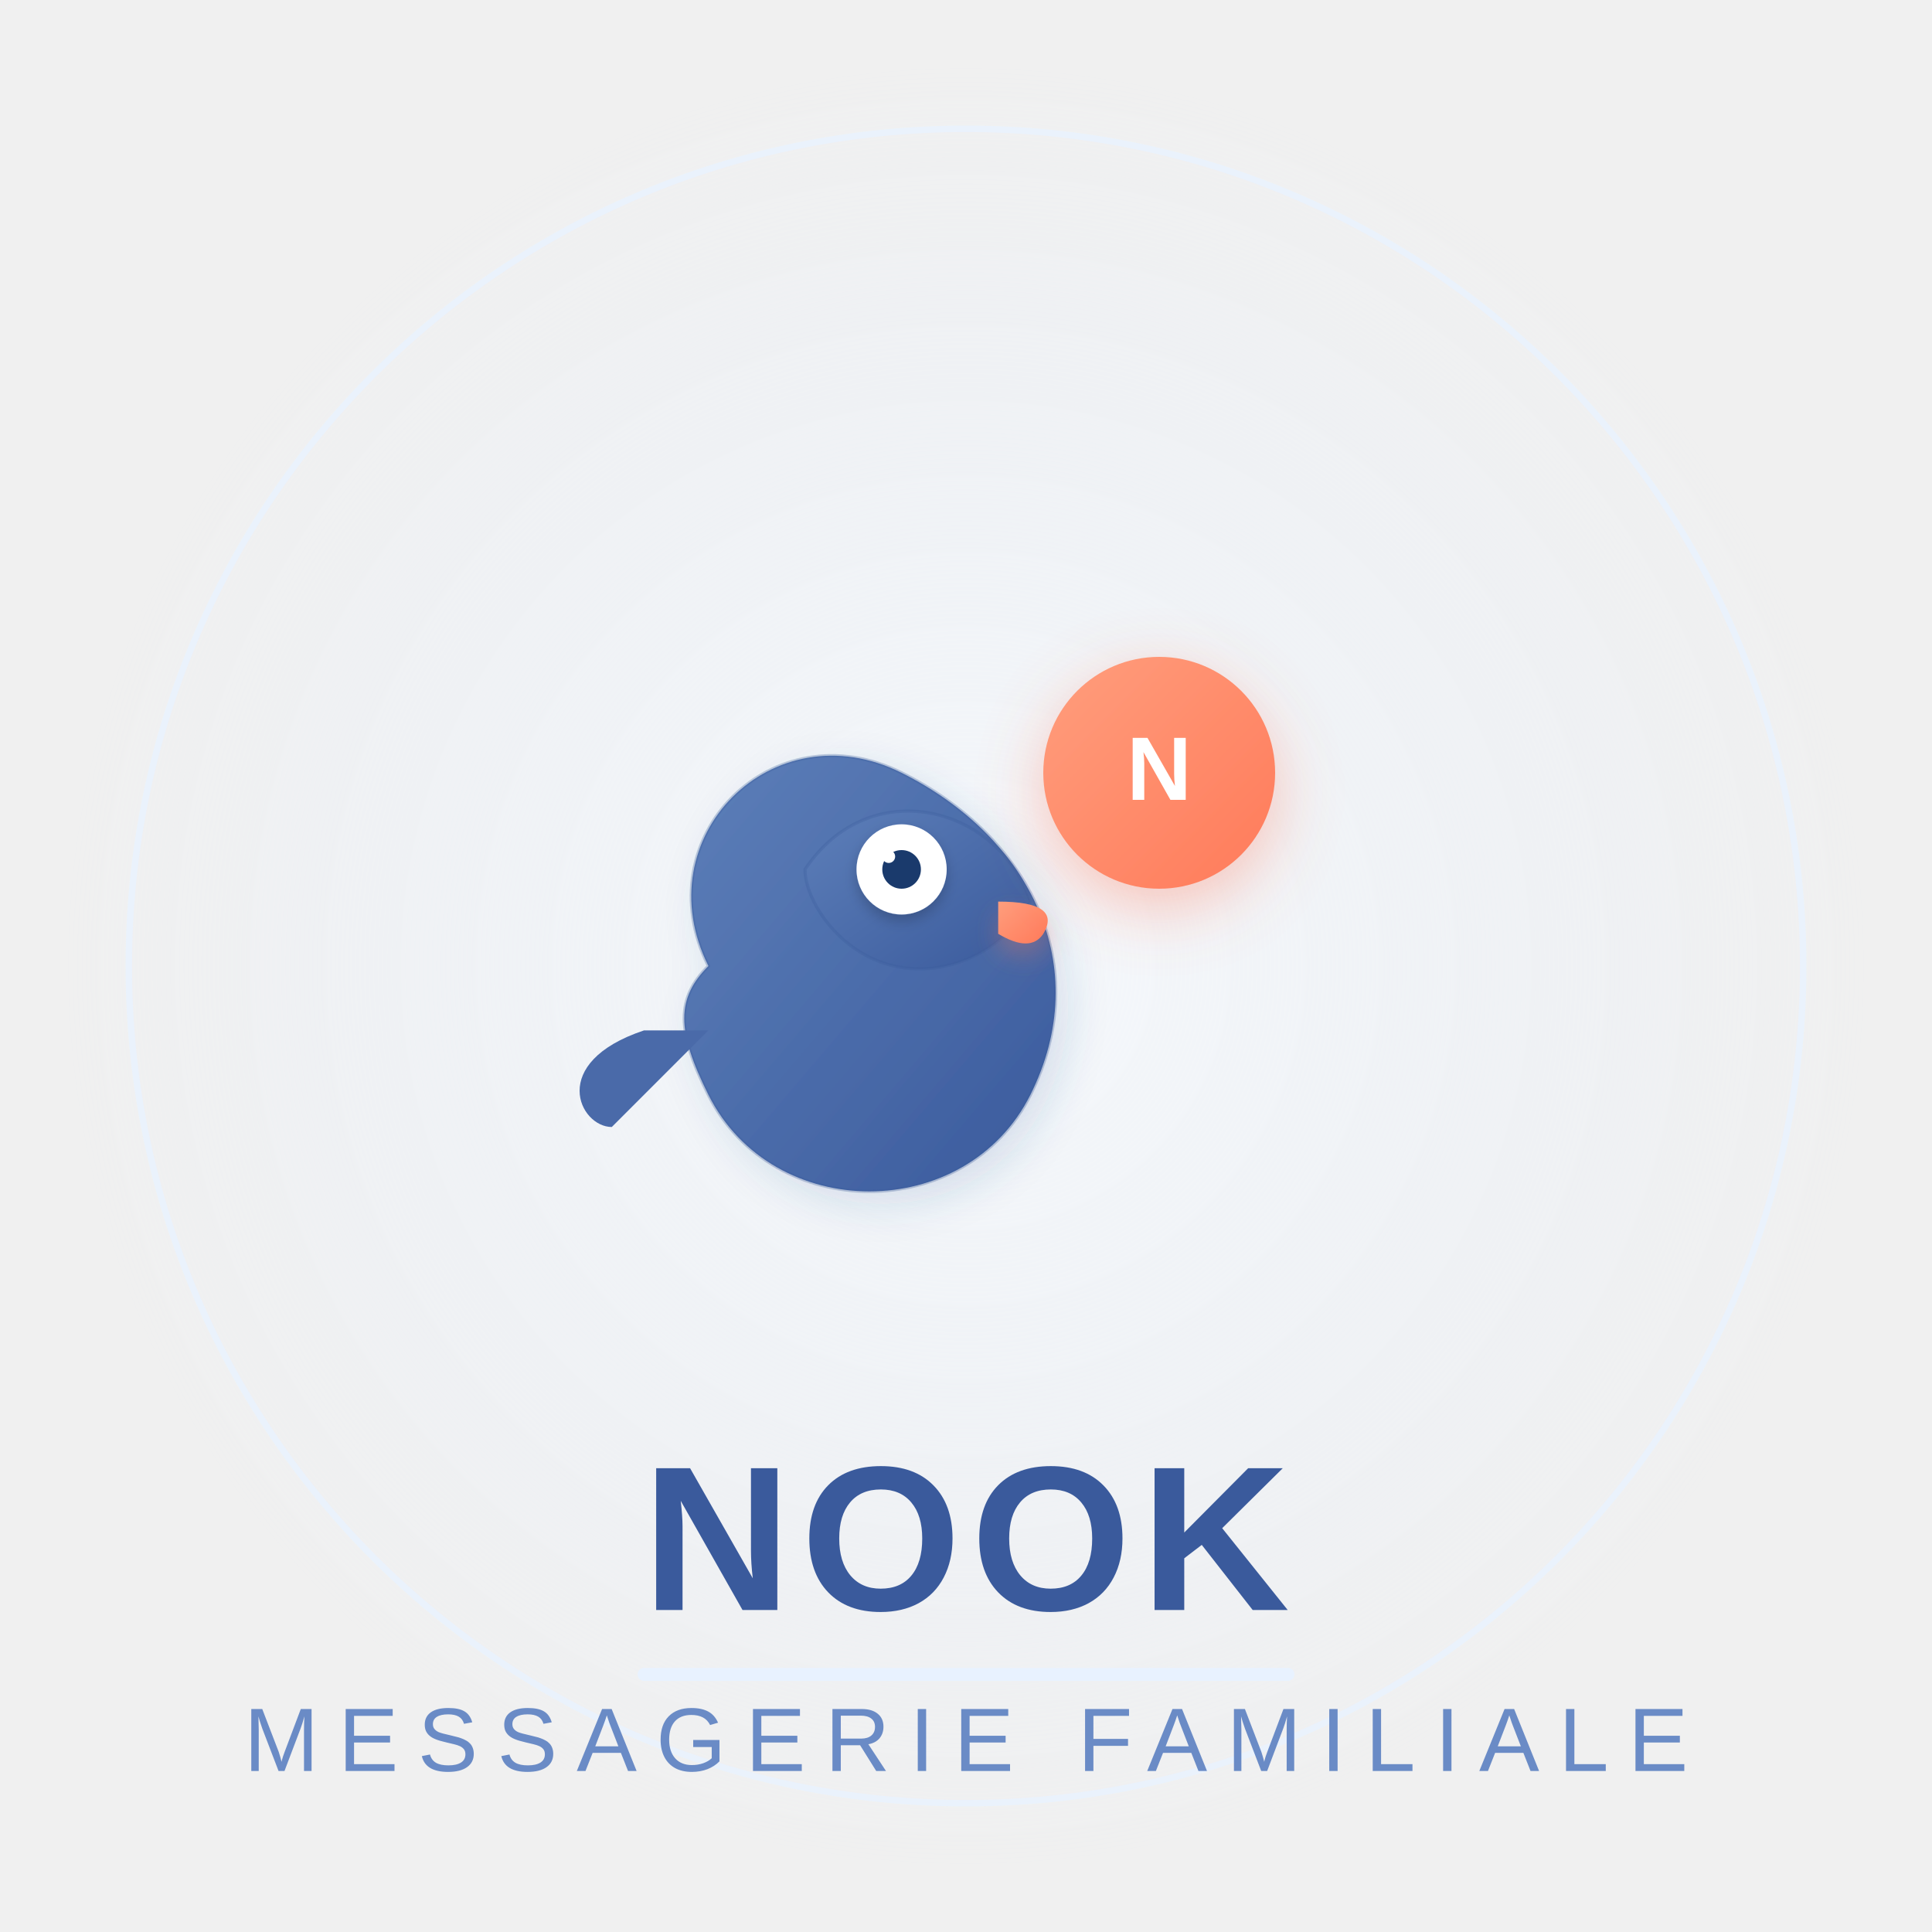
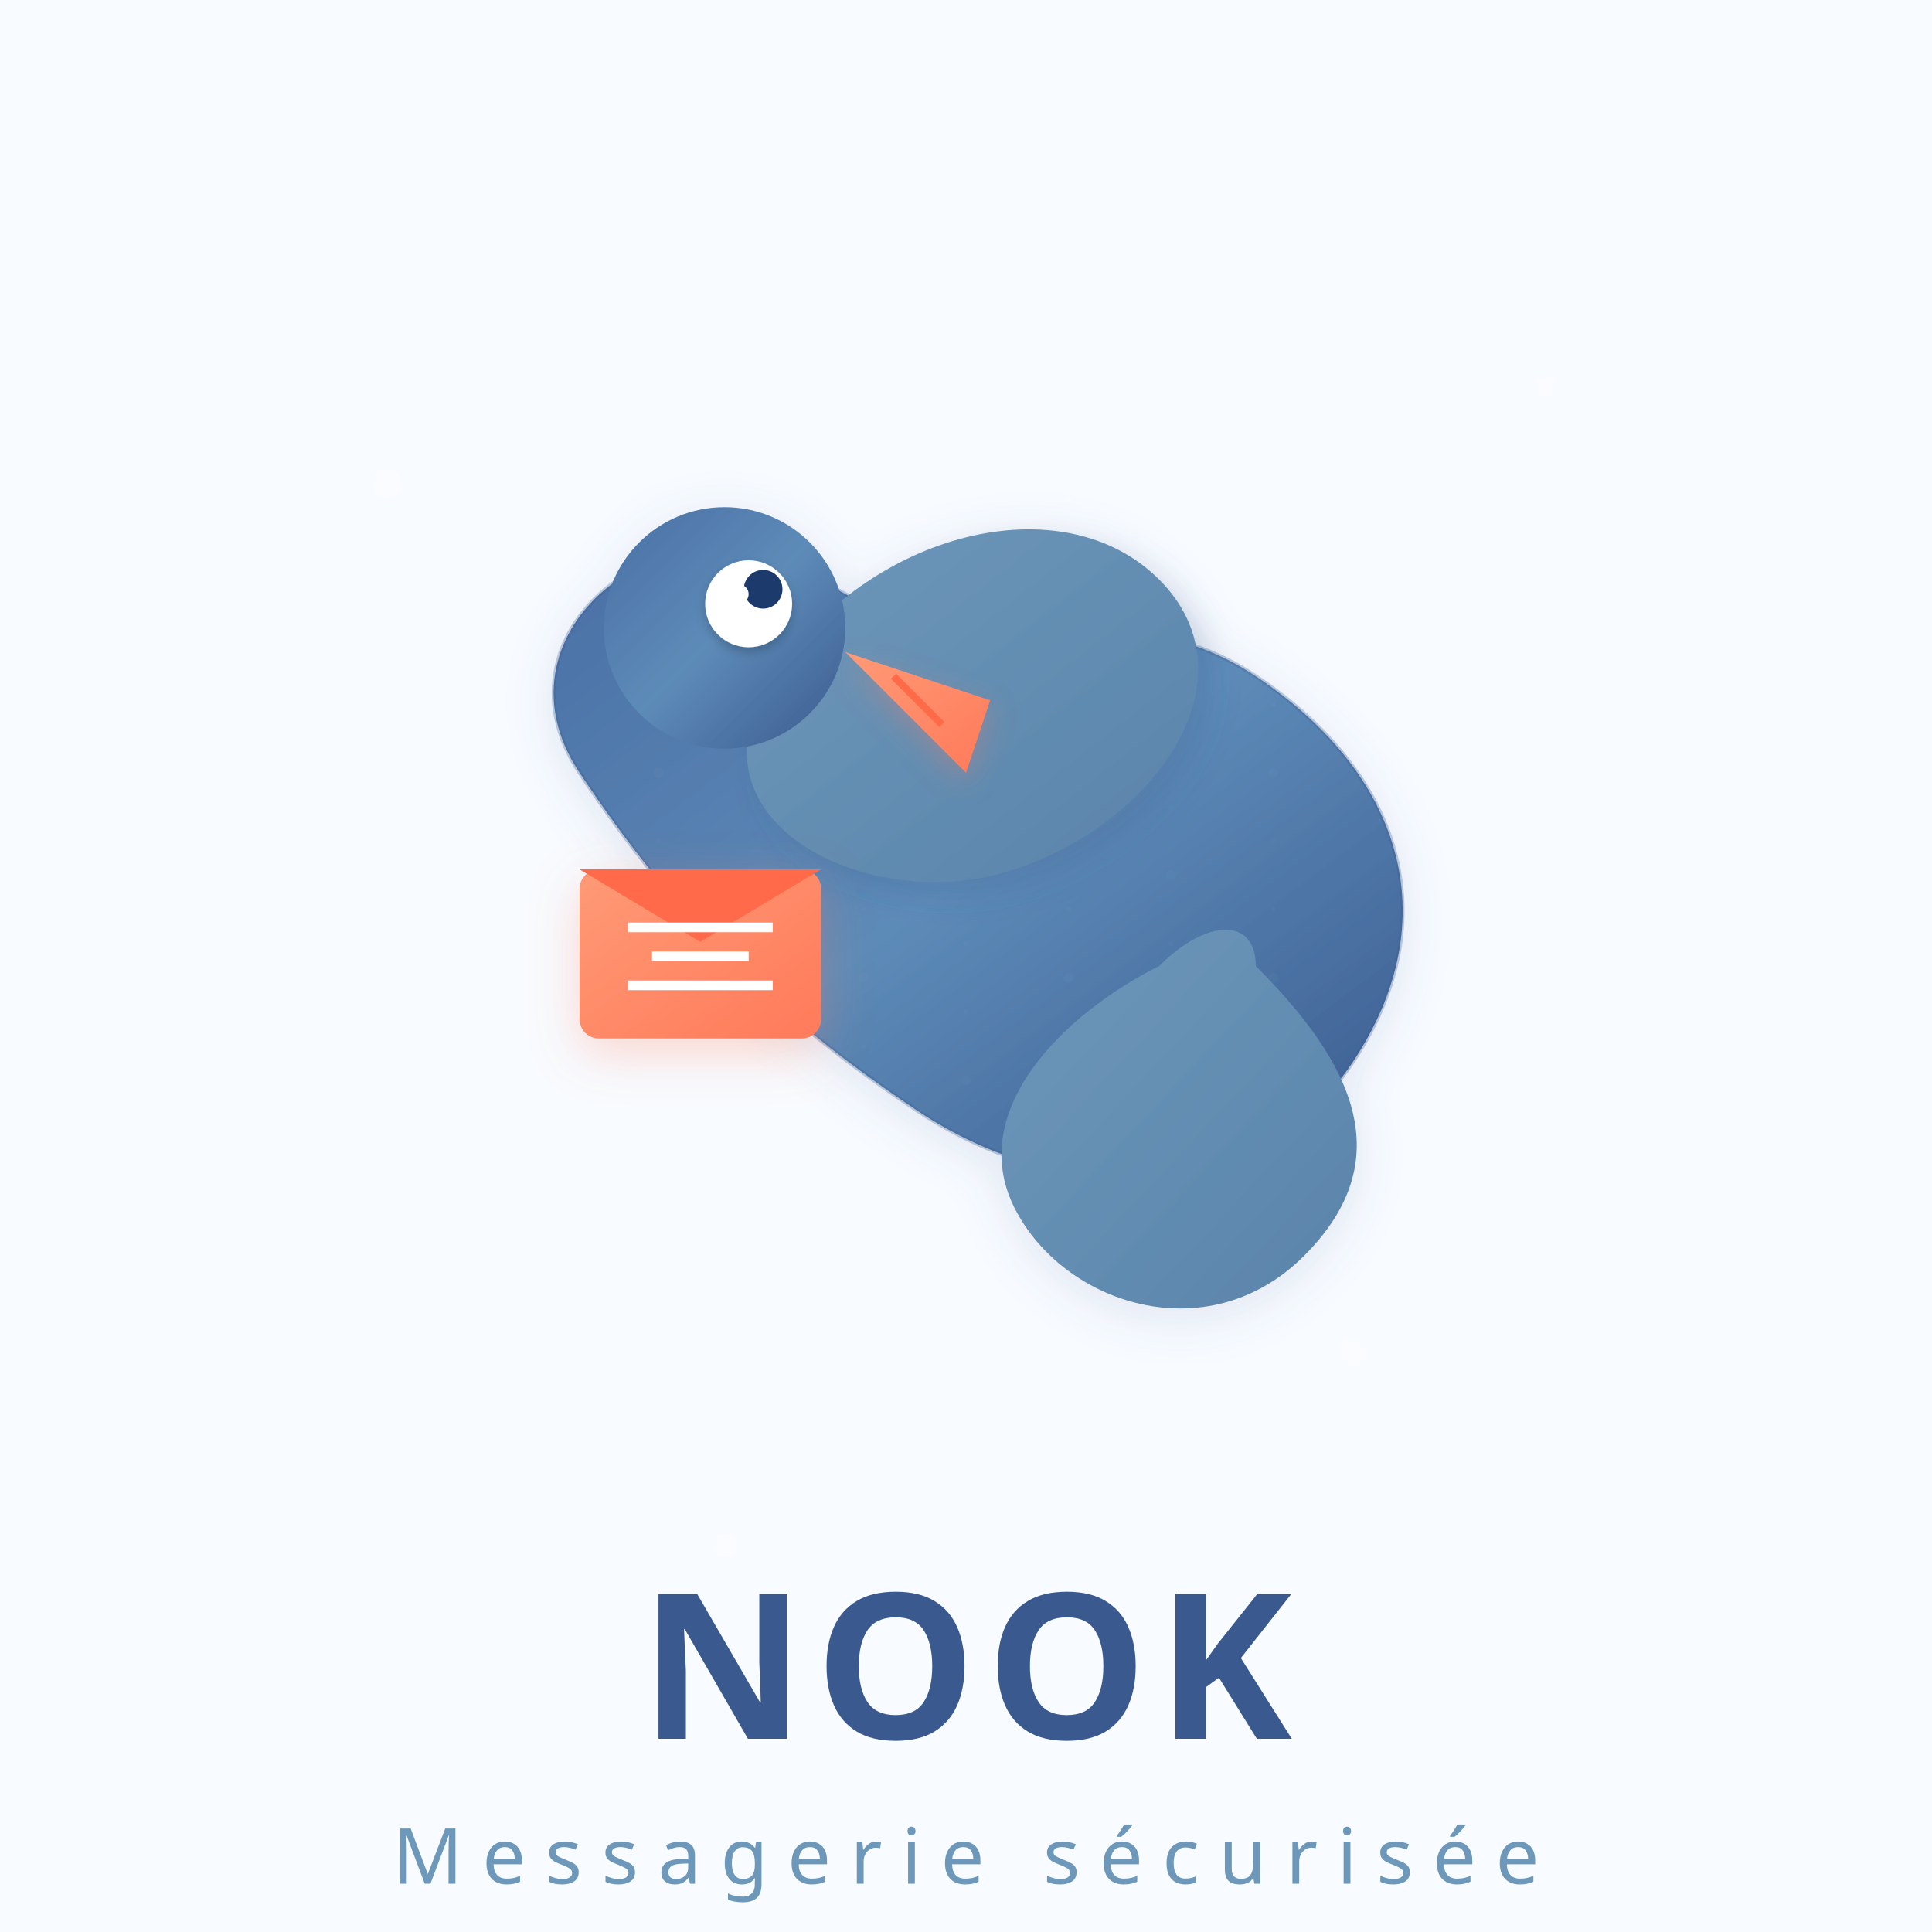
- <svg xmlns="http://www.w3.org/2000/svg" viewBox="0 0 300 300" width="300" height="300">
+ <svg xmlns="http://www.w3.org/2000/svg" viewBox="0 0 400 400" width="400" height="400">
  <defs>
-     <linearGradient id="birdGradient" x1="0%" y1="0%" x2="100%" y2="100%">
-       <stop offset="0%" stop-color="#5D7FB9">
-         <animate attributeName="stop-color" values="#5D7FB9;#6A8BC6;#5D7FB9" dur="4s" repeatCount="indefinite" />
-       </stop>
-       <stop offset="100%" stop-color="#3A5A9C">
-         <animate attributeName="stop-color" values="#3A5A9C;#4A6AA9;#3A5A9C" dur="4s" repeatCount="indefinite" />
-       </stop>
+     <linearGradient id="birdPrimary" x1="0%" y1="0%" x2="100%" y2="100%">
+       <stop offset="0%" stop-color="#4A6FA5" />
+       <stop offset="50%" stop-color="#5D8BB8" />
+       <stop offset="100%" stop-color="#3A5A8F" />
    </linearGradient>
-     <linearGradient id="accentGradient" x1="0%" y1="0%" x2="100%" y2="100%">
-       <stop offset="0%" stop-color="#FF9E7D" />
+     <linearGradient id="birdSecondary" x1="0%" y1="0%" x2="100%" y2="100%">
+       <stop offset="0%" stop-color="#6D98BA" />
+       <stop offset="100%" stop-color="#5A83AA" />
+     </linearGradient>
+     <linearGradient id="accentWarm" x1="0%" y1="0%" x2="100%" y2="100%">
+       <stop offset="0%" stop-color="#FF9A76" />
      <stop offset="100%" stop-color="#FF7A5A" />
    </linearGradient>
-     <radialGradient id="bgGlow" cx="50%" cy="50%" r="50%">
-       <stop offset="0%" stop-color="#F8FBFF" stop-opacity="0.8" />
-       <stop offset="100%" stop-color="#E8F2FF" stop-opacity="0" />
-     </radialGradient>
-     <filter id="softShadow" x="-20%" y="-20%" width="140%" height="140%">
+     <filter id="softGlow" x="-20%" y="-20%" width="140%" height="140%">
+       <feGaussianBlur in="SourceAlpha" stdDeviation="5" result="blur" />
+       <feOffset in="blur" dx="0" dy="2" result="offsetBlur" />
+       <feFlood flood-color="#4A6FA5" flood-opacity="0.15" />
+       <feComposite in2="offsetBlur" operator="in" />
+       <feMerge>
+         <feMergeNode />
+         <feMergeNode in="SourceGraphic" />
+       </feMerge>
+     </filter>
+     <filter id="dropShadow" x="-20%" y="-20%" width="140%" height="140%">
      <feGaussianBlur in="SourceAlpha" stdDeviation="3" />
-       <feOffset dx="2" dy="2" result="offsetblur" />
-       <feFlood flood-color="#3A5A9C" flood-opacity="0.15" />
+       <feOffset dx="3" dy="3" result="offsetblur" />
+       <feFlood flood-color="#3A5A8F" flood-opacity="0.2" />
      <feComposite in2="offsetblur" operator="in" />
      <feMerge>
        <feMergeNode />
        <feMergeNode in="SourceGraphic" />
      </feMerge>
    </filter>
-     <pattern id="featherPattern" patternUnits="userSpaceOnUse" width="20" height="20" patternTransform="rotate(45)">
-       <path d="M10,0 C12,5 8,10 10,15 C8,10 12,5 10,0Z" fill="#FFFFFF" opacity="0.1" />
+     <pattern id="featherTexture" width="30" height="30" patternUnits="userSpaceOnUse" patternTransform="rotate(45)">
+       <circle cx="15" cy="15" r="1" fill="#FFFFFF" opacity="0.2" />
+       <circle cx="5" cy="5" r="0.5" fill="#FFFFFF" opacity="0.15" />
+       <circle cx="25" cy="25" r="0.5" fill="#FFFFFF" opacity="0.15" />
    </pattern>
-     <clipPath id="badgeClip">
-       <circle cx="150" cy="150" r="130" />
-     </clipPath>
  </defs>
  <style>
-     /* Animations principales */
-     @keyframes float {
-       0%, 100% { transform: translateY(0) rotate(0deg); }
-       33% { transform: translateY(-6px) rotate(0.5deg); }
-       66% { transform: translateY(-3px) rotate(-0.5deg); }
-     }
-     
-     @keyframes wingFlap {
-       0%, 100% { transform: rotate(0deg) scaleY(1); }
-       50% { transform: rotate(5deg) scaleY(0.95); }
-     }
-     
-     @keyframes tailWave {
-       0%, 100% { transform: rotate(0deg); }
-       33% { transform: rotate(3deg); }
-       66% { transform: rotate(-2deg); }
-     }
-     
-     @keyframes messagePulse {
-       0%, 100% { transform: scale(1); opacity: 1; }
-       50% { transform: scale(1.05); opacity: 0.9; }
-     }
-     
-     @keyframes lineDraw {
-       to { stroke-dashoffset: 0; }
-     }
-     
-     @keyframes particleRise {
+     /* Animations fluides */
+     @keyframes gentleFloat {
+       0%, 100% { 
+         transform: translateY(0) rotate(0deg); 
+       }
+       33% { 
+         transform: translateY(-8px) rotate(0.3deg); 
+       }
+       66% { 
+         transform: translateY(-4px) rotate(-0.2deg); 
+       }
+     }
+     
+     @keyframes wingMotion {
+       0%, 100% { 
+         transform: rotate(0deg); 
+       }
+       50% { 
+         transform: rotate(8deg); 
+       }
+     }
+     
+     @keyframes tailSway {
+       0%, 100% { 
+         transform: rotate(0deg); 
+       }
+       33% { 
+         transform: rotate(4deg); 
+       }
+       66% { 
+         transform: rotate(-2deg); 
+       }
+     }
+     
+     @keyframes envelopeFloat {
+       0%, 100% { 
+         transform: translateY(0) rotate(0deg); 
+       }
+       50% { 
+         transform: translateY(-5px) rotate(1deg); 
+       }
+     }
+     
+     @keyframes messageLines {
      0% { 
-         transform: translateY(0) rotate(0deg);
-         opacity: 0;
-       }
-       20% { opacity: 0.7; }
+         stroke-dashoffset: 100; 
+         opacity: 0; 
+       }
+       50% { 
+         opacity: 1; 
+       }
      100% { 
-         transform: translateY(-100px) rotate(180deg);
-         opacity: 0;
-       }
-     }
-     
-     @keyframes glowPulse {
-       0%, 100% { opacity: 0.3; }
-       50% { opacity: 0.6; }
+         stroke-dashoffset: 0; 
+         opacity: 1; 
+       }
+     }
+     
+     @keyframes featherDrift {
+       0% { 
+         transform: translateY(0) rotate(0deg); 
+         opacity: 0; 
+       }
+       20% { 
+         opacity: 0.7; 
+       }
+       100% { 
+         transform: translateY(-60px) rotate(120deg); 
+         opacity: 0; 
+       }
+     }
+     
+     @keyframes sparkle {
+       0%, 100% { 
+         opacity: 0.3; 
+         transform: scale(1); 
+       }
+       50% { 
+         opacity: 1; 
+         transform: scale(1.1); 
+       }
    }
    
    /* Styles des éléments */
+     .bird-container {
+       filter: url(#softGlow);
+       animation: gentleFloat 6s ease-in-out infinite;
+       transform-origin: center;
+     }
+     
    .bird-body {
-       fill: url(#birdGradient);
-       filter: url(#softShadow);
-       animation: float 6s ease-in-out infinite;
-       transform-origin: center;
+       fill: url(#birdPrimary);
+       stroke: #3A5A8F;
+       stroke-width: 0.8;
+       stroke-opacity: 0.3;
    }
    
    .bird-wing {
-       fill: url(#birdGradient);
-       animation: wingFlap 2s ease-in-out infinite;
-       transform-origin: 70% 40%;
+       fill: url(#birdSecondary);
+       animation: wingMotion 2.5s ease-in-out infinite;
+       transform-origin: 70% 50%;
+       filter: url(#dropShadow);
    }
    
    .bird-tail {
-       fill: #4A6AA9;
-       animation: tailWave 4s ease-in-out infinite;
-       transform-origin: 20% 60%;
-     }
-     
-     .bird-detail {
-       fill: url(#featherPattern);
+       fill: url(#birdSecondary);
+       animation: tailSway 3s ease-in-out infinite;
+       transform-origin: 10% 60%;
+     }
+     
+     .bird-head {
+       fill: url(#birdPrimary);
    }
    
    .bird-eye {
-       fill: white;
+       fill: #FFFFFF;
      filter: drop-shadow(0 1px 1px rgba(0,0,0,0.2));
    }
    
    .bird-eye-pupil {
      fill: #1A3A6C;
-       animation: messagePulse 3s ease-in-out infinite;
    }
    
    .bird-beak {
-       fill: url(#accentGradient);
-       filter: drop-shadow(0 2px 2px rgba(255,122,90,0.3));
-     }
-     
-     .message-badge {
-       fill: url(#accentGradient);
-       animation: messagePulse 4s ease-in-out infinite;
-       filter: drop-shadow(0 3px 5px rgba(255,122,90,0.4));
+       fill: url(#accentWarm);
+       filter: drop-shadow(0 2px 3px rgba(255,122,90,0.3));
+     }
+     
+     .envelope {
+       fill: url(#accentWarm);
+       animation: envelopeFloat 4s ease-in-out infinite;
+       filter: drop-shadow(0 3px 5px rgba(255,122,90,0.3));
+     }
+     
+     .envelope-detail {
+       fill: #FF6B4A;
    }
    
    .message-line {
-       stroke: white;
+       stroke: url(#accentWarm);
      stroke-width: 2;
+       stroke-linecap: round;
      stroke-dasharray: 100;
      stroke-dashoffset: 100;
-       animation: lineDraw 1.5s ease-out forwards 1s;
-       animation-iteration-count: 1;
-     }
-     
-     .particle {
-       fill: url(#accentGradient);
+       fill: none;
+       animation: messageLines 2s ease-out infinite;
+       opacity: 0.7;
+     }
+     
+     .feather {
+       fill: #FFFFFF;
      opacity: 0;
    }
    
-     .bg-glow {
-       fill: url(#bgGlow);
-       animation: glowPulse 8s ease-in-out infinite;
+     .sparkle {
+       fill: #FFFFFF;
+       opacity: 0.3;
+       animation: sparkle 2s ease-in-out infinite;
    }
    
    .text-nook {
-       font-family: 'Segoe UI', 'Helvetica Neue', Arial, sans-serif;
-       font-size: 32px;
+       font-family: 'Montserrat', 'Segoe UI', sans-serif;
+       font-size: 42px;
      font-weight: 700;
-       letter-spacing: 1.5px;
-       fill: #3A5A9C;
+       letter-spacing: 2px;
+       fill: #3A5A8F;
      text-anchor: middle;
    }
    
    .text-subtitle {
-       font-family: 'Segoe UI', 'Helvetica Neue', Arial, sans-serif;
-       font-size: 14px;
+       font-family: 'Montserrat', 'Segoe UI', sans-serif;
+       font-size: 16px;
      font-weight: 400;
-       letter-spacing: 3px;
-       fill: #6A8BC6;
+       letter-spacing: 4px;
+       fill: #6D98BA;
      text-anchor: middle;
      text-transform: uppercase;
    }
    
-     /* Animations des particules */
-     .particle1 { animation: particleRise 4s infinite 0.3s; }
-     .particle2 { animation: particleRise 4s infinite 0.8s; }
-     .particle3 { animation: particleRise 4s infinite 1.3s; }
-     .particle4 { animation: particleRise 4s infinite 1.8s; }
-     .particle5 { animation: particleRise 4s infinite 2.3s; }
-     
-     /* Effets interactifs */
-     svg:hover .bird-body {
+     /* Animations individuelles */
+     .feather1 { animation: featherDrift 5s infinite 0.5s; }
+     .feather2 { animation: featherDrift 5s infinite 1s; }
+     .feather3 { animation: featherDrift 5s infinite 1.5s; }
+     
+     /* Interactions */
+     svg:hover .bird-container {
      animation-duration: 4s;
    }
    
    svg:hover .bird-wing {
-       animation-duration: 1s;
-     }
-     
-     svg:hover .message-badge {
-       animation-duration: 2s;
+       animation-duration: 1.5s;
+     }
+     
+     svg:hover .envelope {
+       animation-duration: 3s;
    }
  </style>
-   <circle class="bg-glow" cx="150" cy="150" r="140" />
-   <circle cx="150" cy="150" r="130" fill="none" stroke="#E8F2FF" stroke-width="1" opacity="0.8" />
-   <g clip-path="url(#badgeClip)">
-     <path class="bird-body" d="M110,150        C100,130 120,110 140,120        C160,130 170,150 160,170        C150,190 120,190 110,170        C105,160 105,155 110,150Z" stroke="#3A5A9C" stroke-width="0.5" stroke-opacity="0.3" />
-     <path class="bird-detail" d="M130,140 Q140,135 145,140       M125,150 Q135,145 140,150       M120,160 Q130,155 135,160" />
-     <path class="bird-wing" d="M125,135        C135,120 155,125 160,140        C155,150 140,155 130,145        C127,142 125,138 125,135Z" stroke="#3A5A9C" stroke-width="0.5" stroke-opacity="0.3" />
-     <path class="bird-tail" d="M100,160        C85,165 90,175 95,175        C100,170 105,165 110,160        Z" />
-     <circle class="bird-eye" cx="140" cy="135" r="7" />
-     <circle class="bird-eye-pupil" cx="140" cy="135" r="3" />
-     <circle cx="138" cy="133" r="1" fill="white" />
-     <path class="bird-beak" d="M155,140        Q165,140 162,145        Q160,148 155,145        Z" />
+   <rect width="400" height="400" fill="#F8FBFF" />
+   <g class="bird-container" transform="translate(200, 160)">
+     <path class="bird-body" d="M-80,0        C-100,-30 -60,-60 -30,-40        C0,-20 30,-40 60,-20        C90,0 100,30 80,60        C60,90 20,90 -10,70        C-40,50 -60,30 -80,0Z" />
+     <rect x="-80" y="-60" width="160" height="130" fill="url(#featherTexture)" opacity="0.1" rx="40" />
+     <path class="bird-wing" d="M-40,-20        C-20,-50 20,-60 40,-40        C60,-20 40,10 10,20        C-20,30 -60,10 -40,-20Z" />
+     <path class="bird-tail" d="M60,40        C80,60 90,80 70,100        C50,120 20,110 10,90        C0,70 20,50 40,40        C50,30 60,30 60,40Z" />
+     <circle class="bird-head" cx="-50" cy="-30" r="25" />
+     <circle class="bird-eye" cx="-45" cy="-35" r="9" />
+     <circle class="bird-eye-pupil" cx="-42" cy="-38" r="4" />
+     <circle cx="-47" cy="-37" r="2" fill="#FFFFFF" />
+     <path class="bird-beak" d="M-25,-25        L5,-15        L0,0        Z" />
+     <line x1="-15" y1="-20" x2="-5" y2="-10" stroke="#FF6B4A" stroke-width="1.5" />
  </g>
-   <g transform="translate(180, 120)">
-     <circle class="message-badge" cx="0" cy="0" r="18" />
-     <text x="0" y="0" text-anchor="middle" dy=".3em" font-family="Arial" font-size="14" font-weight="bold" fill="white">N</text>
+   <g transform="translate(120, 180)">
+     <rect class="envelope" x="0" y="0" width="50" height="35" rx="4" />
+     <polygon class="envelope-detail" points="0,0 25,15 50,0" />
+     <line x1="10" y1="12" x2="40" y2="12" stroke="white" stroke-width="2" />
+     <line x1="15" y1="18" x2="35" y2="18" stroke="white" stroke-width="2" />
+     <line x1="10" y1="24" x2="40" y2="24" stroke="white" stroke-width="2" />
  </g>
-   <path class="message-line" fill="none" d="M160,140 Q175,130 180,120" />
+   <path class="message-line" d="M170,180 Q190,160 210,150 Q230,140 250,150" />
  <g>
-     <path class="particle particle1" d="M100,180 Q102,175 105,178 Q108,180 105,182 Q102,185 100,180Z" transform="rotate(45)" />
-     <path class="particle particle2" d="M120,190 Q122,185 125,188 Q128,190 125,192 Q122,195 120,190Z" transform="rotate(30)" />
-     <path class="particle particle3" d="M80,170 Q82,165 85,168 Q88,170 85,172 Q82,175 80,170Z" transform="rotate(60)" />
-     <path class="particle particle4" d="M140,160 Q142,155 145,158 Q148,160 145,162 Q142,165 140,160Z" transform="rotate(15)" />
-     <path class="particle particle5" d="M60,150 Q62,145 65,148 Q68,150 65,152 Q62,155 60,150Z" transform="rotate(75)" />
+     <path class="feather feather1" d="M100,250        Q110,245 115,250        Q120,255 115,260        Q110,265 100,260        Q95,255 100,250Z" />
+     <path class="feather feather2" d="M300,220        Q310,215 315,220        Q320,225 315,230        Q310,235 300,230        Q295,225 300,220Z" />
+     <path class="feather feather3" d="M180,300        Q190,295 195,300        Q200,305 195,310        Q190,315 180,310        Q175,305 180,300Z" />
  </g>
-   <text class="text-nook" x="150" y="250">NOOK</text>
-   <text class="text-subtitle" x="150" y="275">MESSAGERIE FAMILIALE</text>
-   <line x1="100" y1="260" x2="200" y2="260" stroke="#E8F2FF" stroke-width="2" stroke-linecap="round" />
+   <circle class="sparkle" cx="80" cy="100" r="3" />
+   <circle class="sparkle" cx="320" cy="80" r="2" />
+   <circle class="sparkle" cx="150" cy="320" r="2.5" />
+   <circle class="sparkle" cx="280" cy="280" r="3" />
+   <text class="text-nook" x="200" y="360">NOOK</text>
+   <text class="text-subtitle" x="200" y="390">Messagerie sécurisée</text>
</svg>
